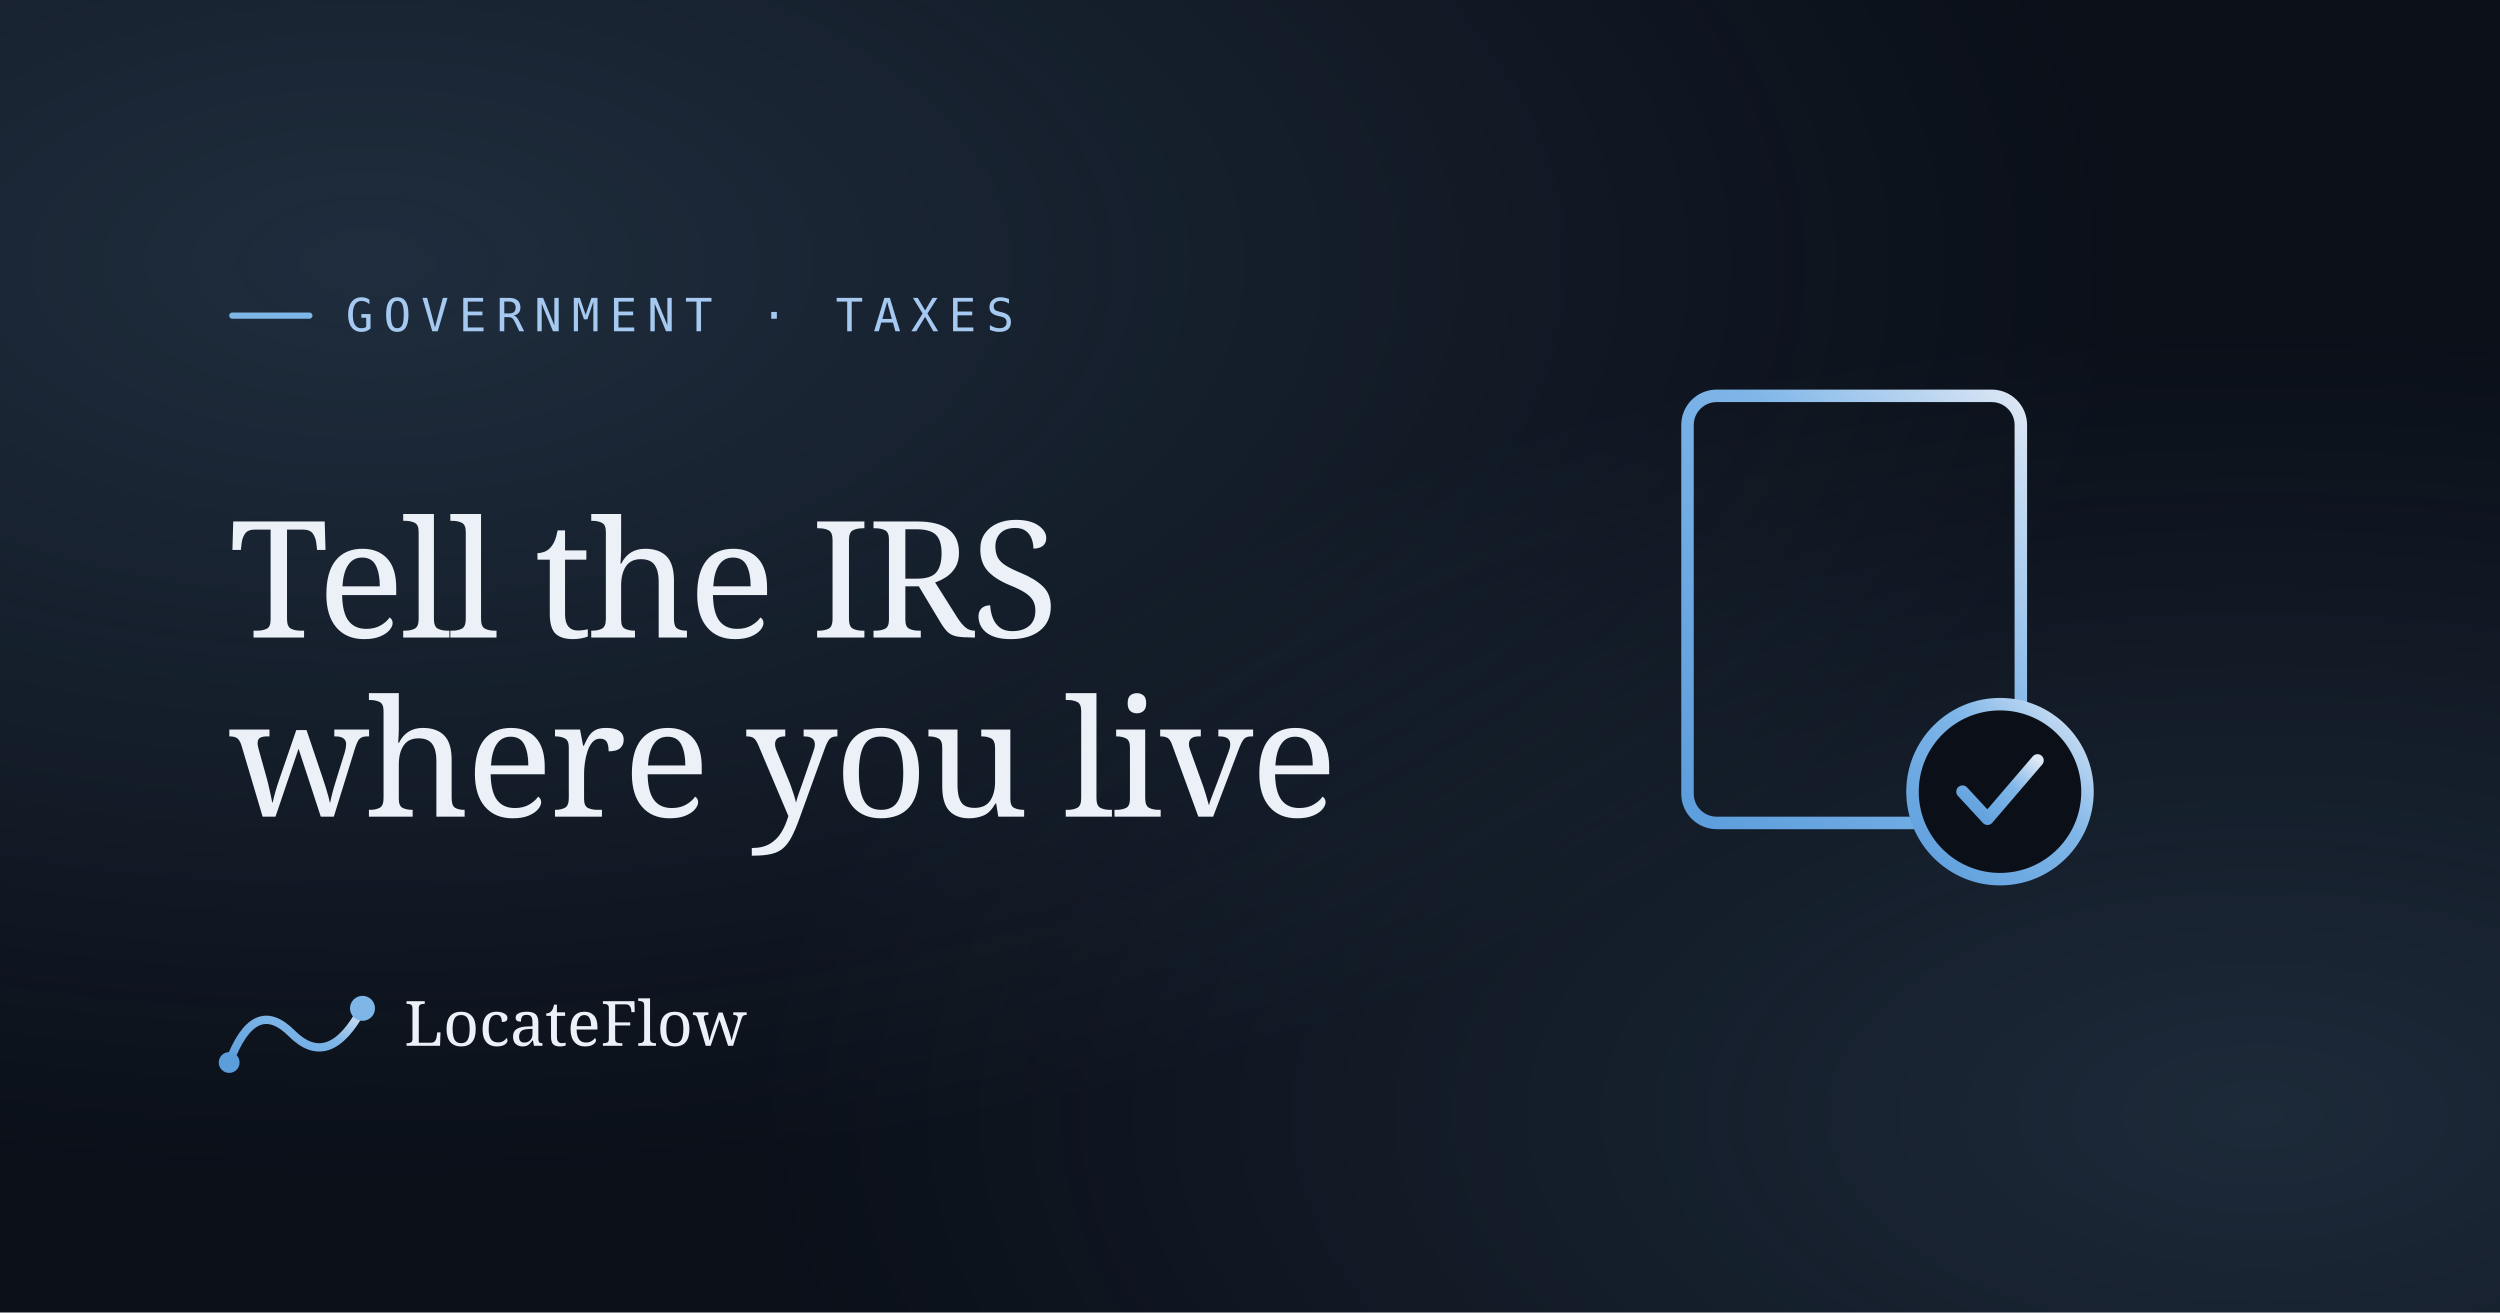
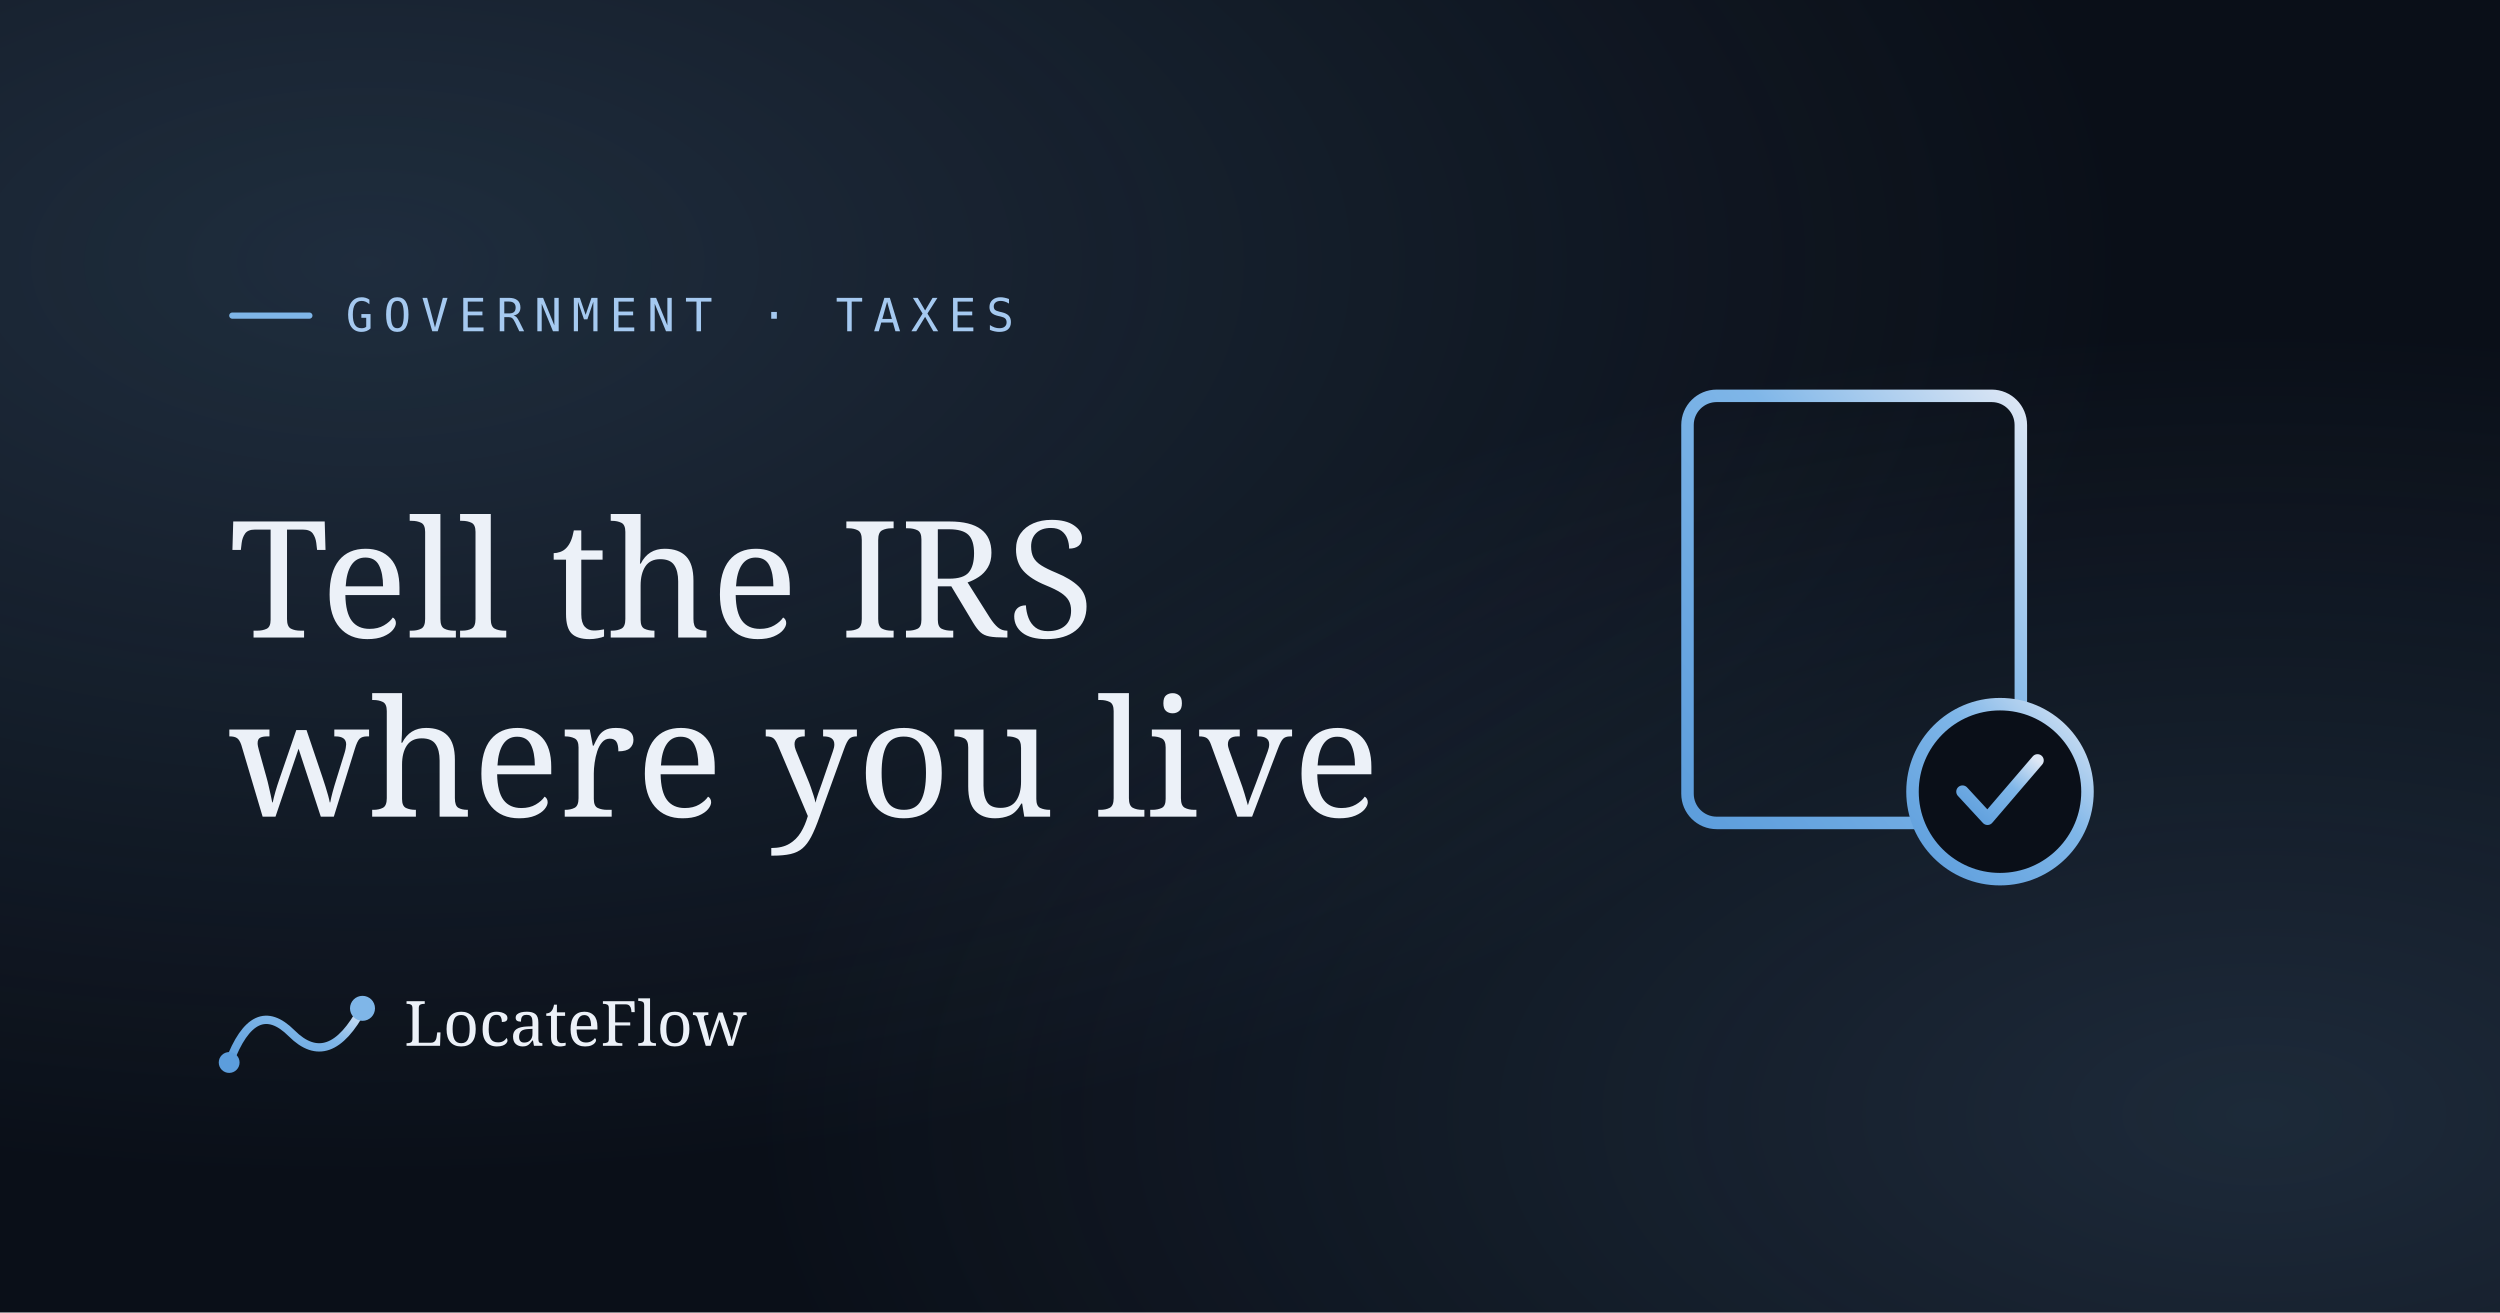
<svg xmlns="http://www.w3.org/2000/svg" viewBox="0 0 1200 630" fill="none" role="img" aria-label="Updating your address with the IRS">
  <defs>
    <linearGradient id="flow" x1="0" y1="1" x2="1" y2="0">
      <stop offset="0%" stop-color="#5C9DDC" />
      <stop offset="60%" stop-color="#7FB6E8" />
      <stop offset="100%" stop-color="#DDE7F5" />
    </linearGradient>
    <radialGradient id="tr" cx="0.15" cy="0.2" r="0.7">
      <stop offset="0%" stop-color="#7FB6E8" stop-opacity="0.18" />
      <stop offset="100%" stop-color="#7FB6E8" stop-opacity="0" />
    </radialGradient>
    <radialGradient id="br" cx="0.9" cy="0.85" r="0.6">
      <stop offset="0%" stop-color="#7FB6E8" stop-opacity="0.16" />
      <stop offset="100%" stop-color="#7FB6E8" stop-opacity="0" />
    </radialGradient>
  </defs>
  <rect width="1200" height="630" fill="#0A0F18" />
  <rect width="1200" height="630" fill="url(#tr)" />
  <rect width="1200" height="630" fill="url(#br)" />
  <rect x="110" y="150" width="40" height="3" rx="1.5" fill="#7FB6E8" />
  <text x="166" y="159" font-family="'Geist Mono', ui-monospace, monospace" font-size="22" letter-spacing="0.22em" fill="#A5C9F0">GOVERNMENT · TAXES</text>
-   <text x="110" y="306" font-family="Fraunces, Georgia, serif" font-size="78" font-weight="500" fill="#ECF1F8" letter-spacing="-0.02em">Tell the IRS</text>
-   <text x="110" y="392" font-family="Fraunces, Georgia, serif" font-size="78" font-weight="500" fill="#ECF1F8" letter-spacing="-0.02em">where you live</text>
+   <text x="110" y="306" font-family="Fraunces, Georgia, serif" font-size="78" font-weight="500" fill="#ECF1F8" letter-spacing="0">Tell the IRS</text>
+   <text x="110" y="392" font-family="Fraunces, Georgia, serif" font-size="78" font-weight="500" fill="#ECF1F8" letter-spacing="0">where you live</text>
  <g transform="translate(800,210)" stroke="url(#flow)" stroke-width="6" stroke-linecap="round" stroke-linejoin="round">
    <rect x="10" y="-20" width="160" height="205" rx="14" />
    <line x1="40" y1="35" x2="140" y2="35" />
    <line x1="40" y1="72" x2="140" y2="72" />
    <line x1="40" y1="109" x2="104" y2="109" />
    <circle cx="160" cy="170" r="42" fill="#0A0F18" />
    <path d="M142 170 l12 13 l24 -28" />
  </g>
  <g transform="translate(110,470)">
    <path d="M0 40 Q 12 8, 30 26 T 64 14" stroke="url(#flow)" stroke-width="4" fill="none" stroke-linecap="round" />
    <circle cx="0" cy="40" r="5" fill="#5C9DDC" />
    <circle cx="64" cy="14" r="6" fill="#7FB6E8" />
    <text x="84" y="32" font-family="Fraunces, Georgia, serif" font-size="30" fill="#ECF1F8">LocateFlow</text>
  </g>
</svg>
